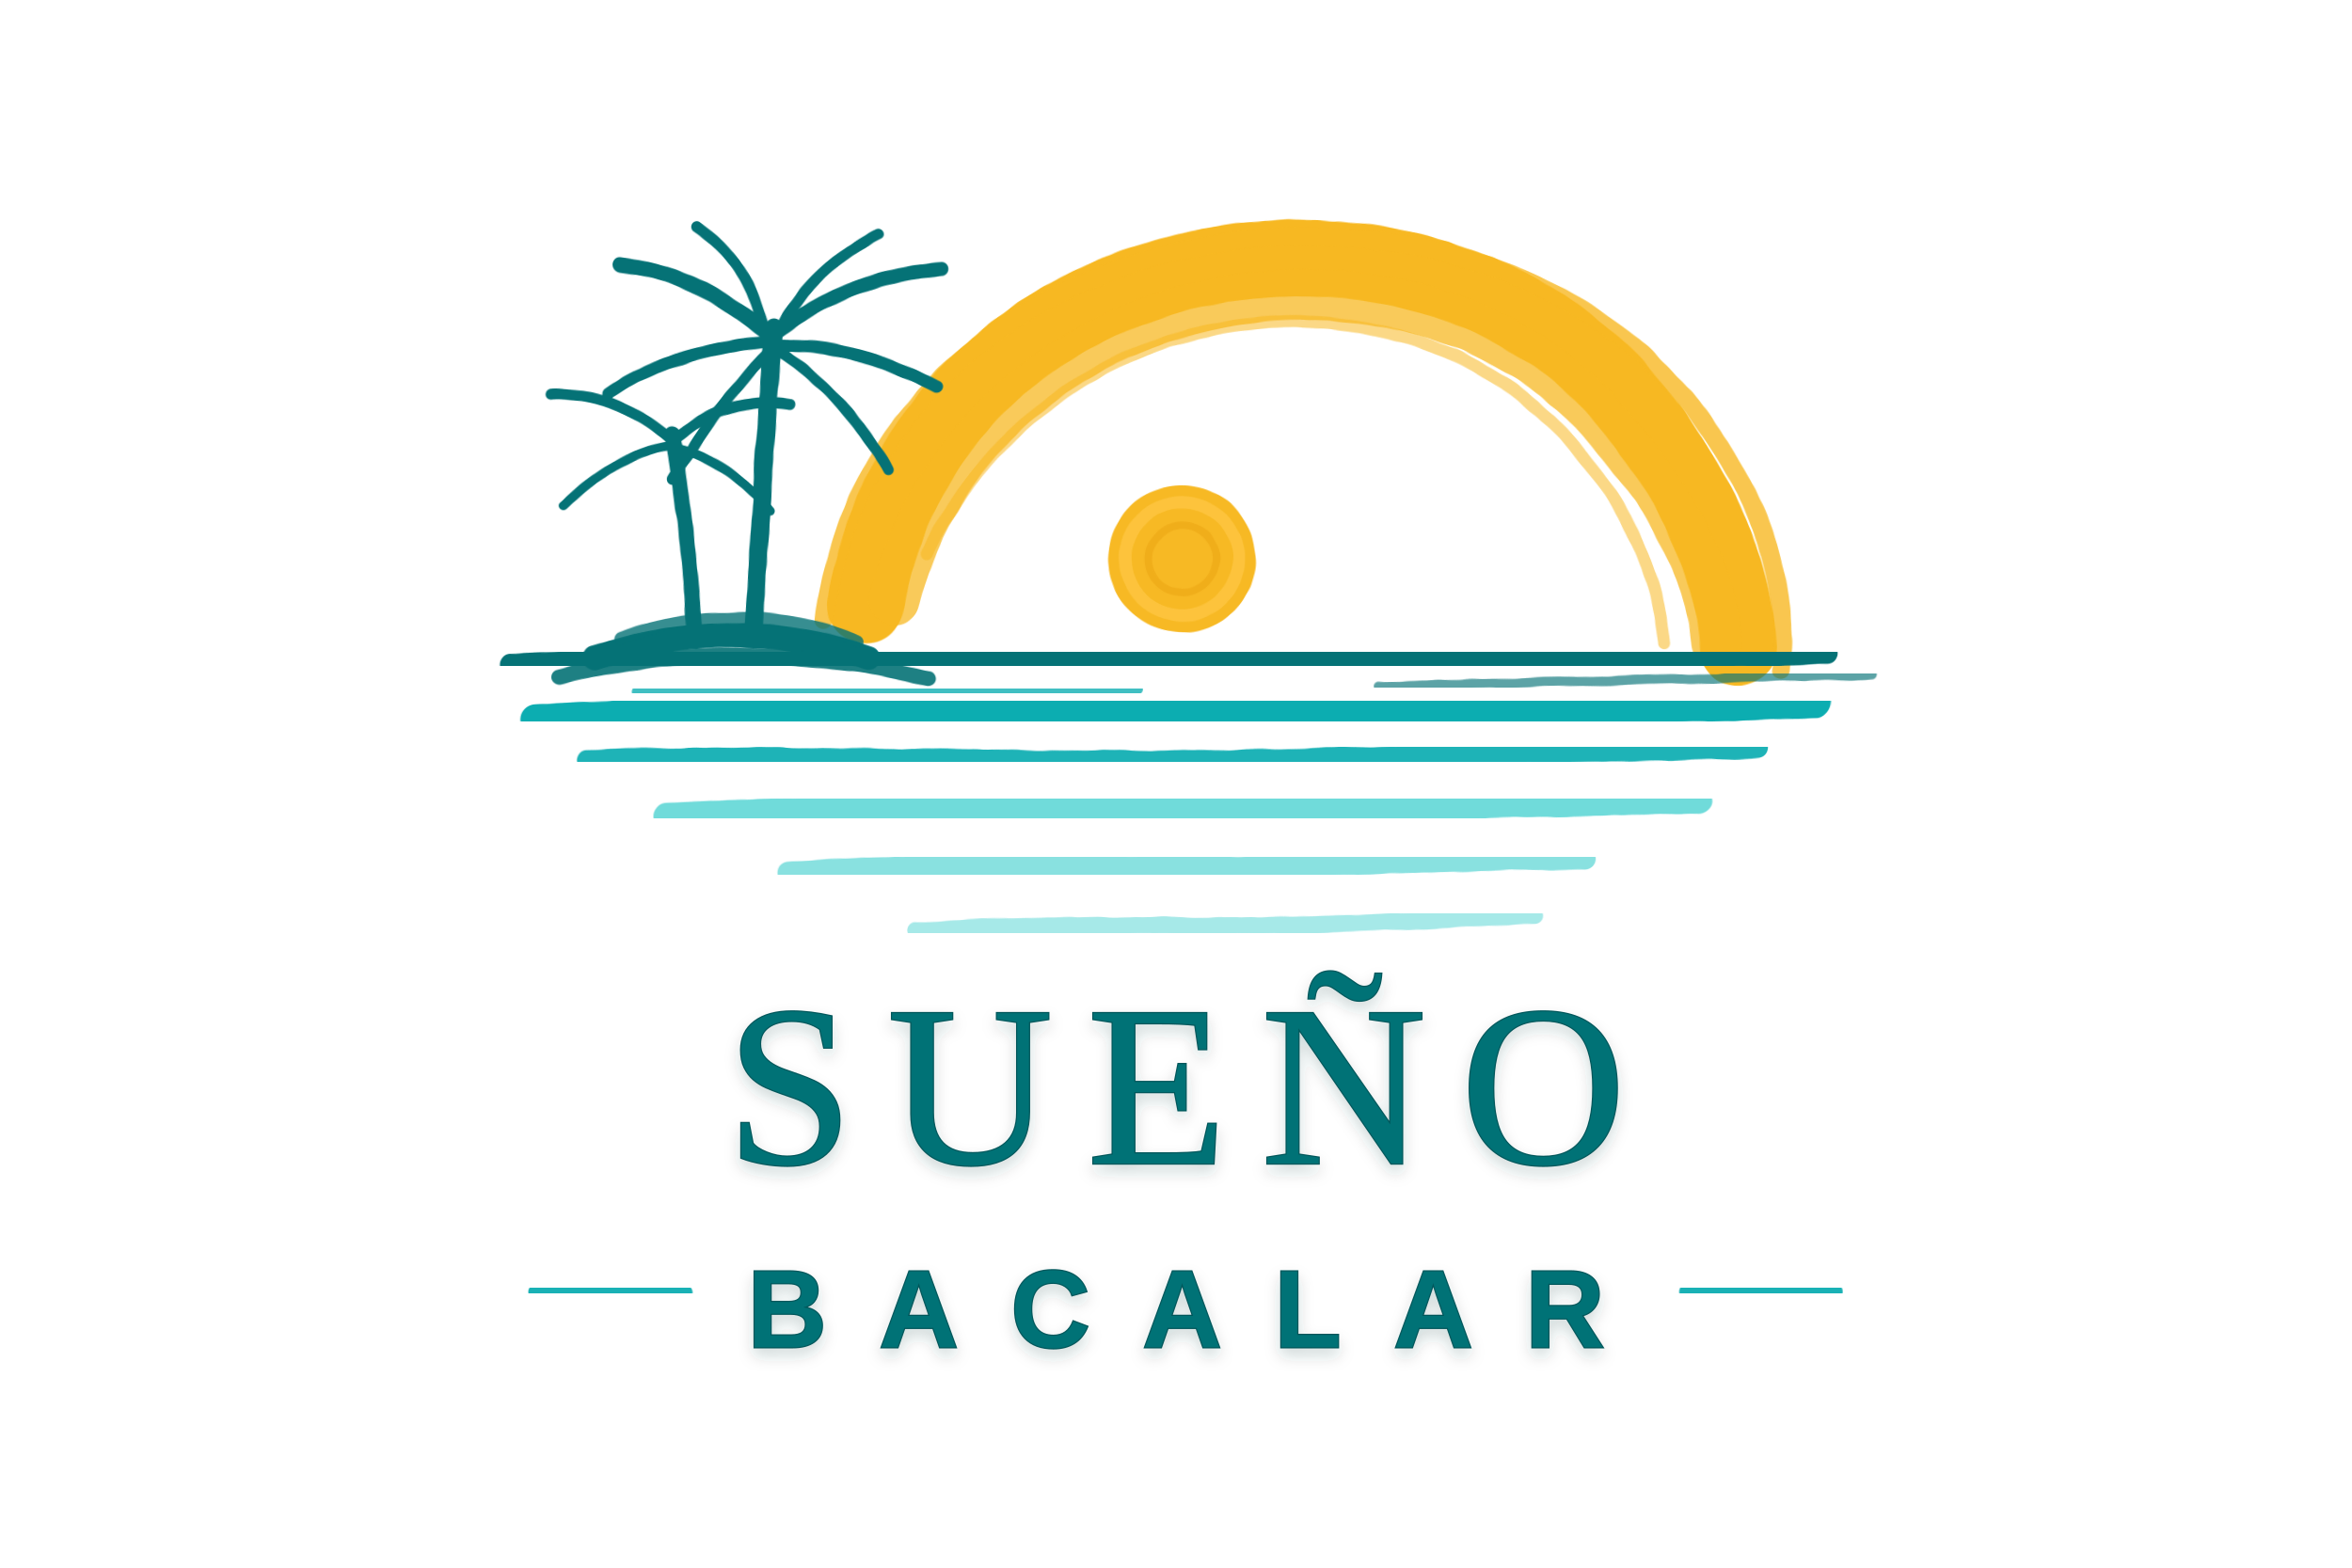
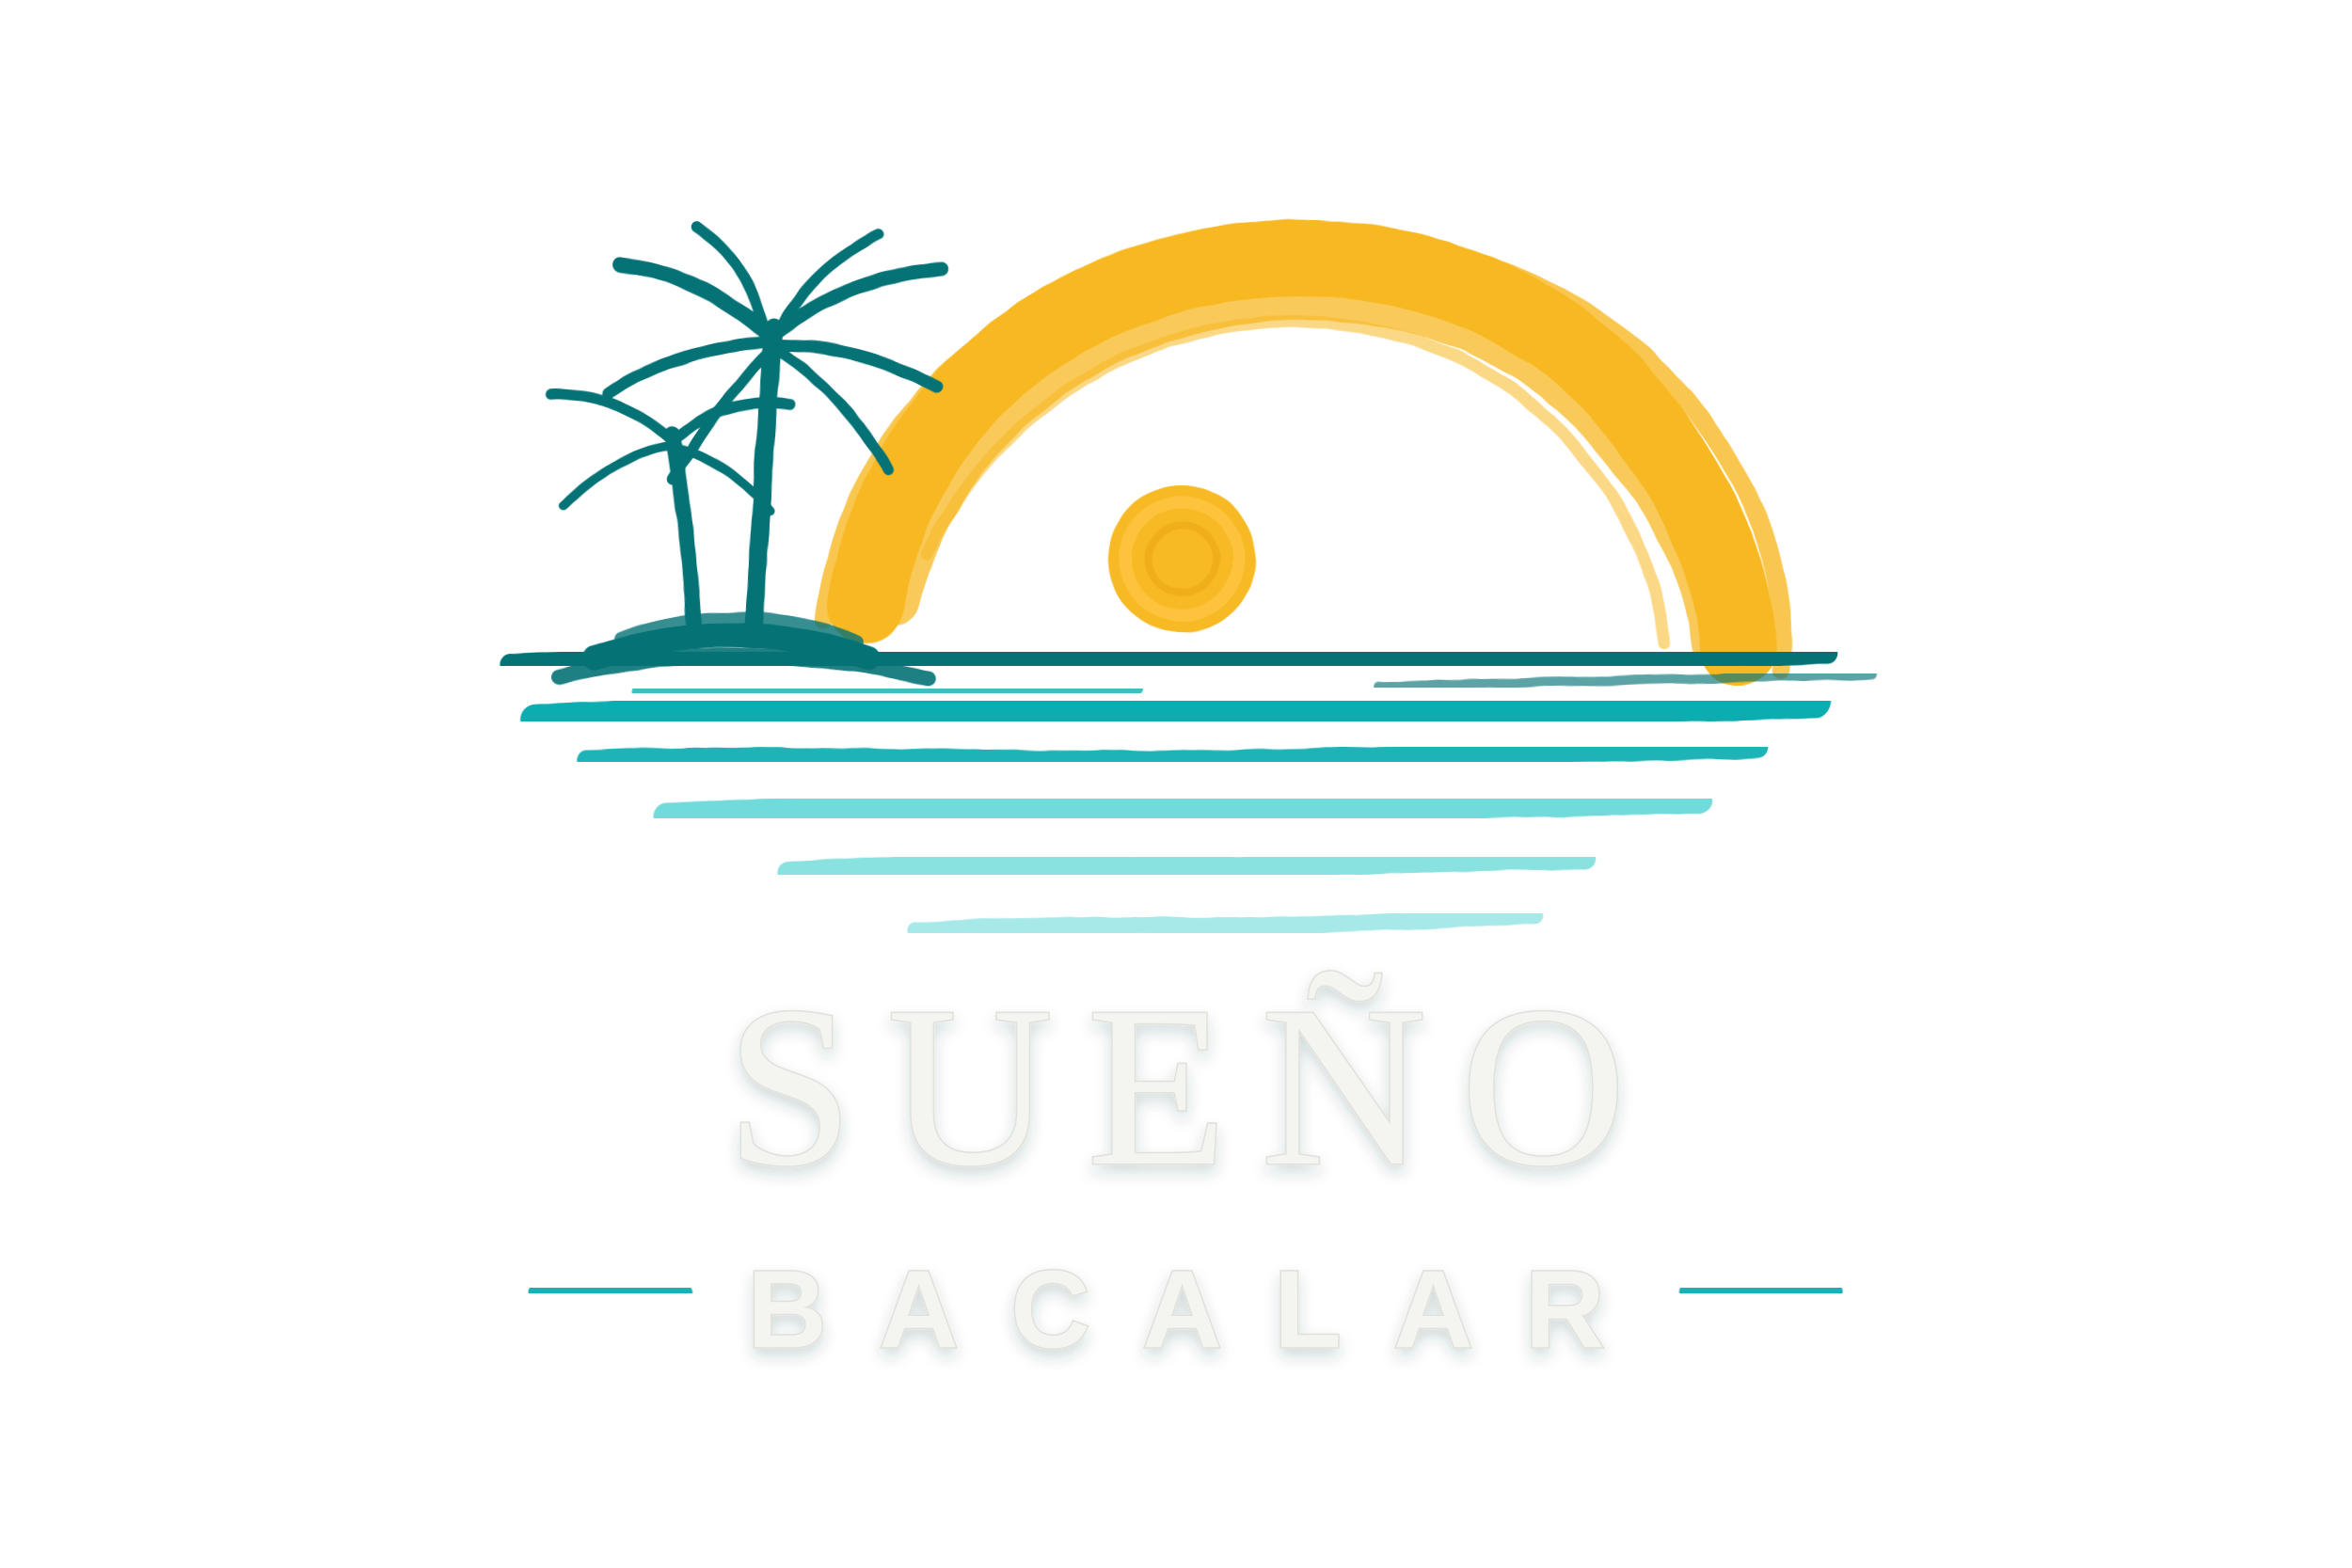
<svg xmlns="http://www.w3.org/2000/svg" viewBox="0 0 1536 1024" role="img" aria-labelledby="title desc">
  <defs>
    <filter id="softShadow" x="-30%" y="-30%" width="160%" height="160%">
      <feDropShadow dx="0" dy="5" stdDeviation="5" flood-color="#06383d" flood-opacity="0.18" />
    </filter>
    <filter id="paintTexture" x="-10%" y="-10%" width="120%" height="120%">
      <feTurbulence type="fractalNoise" baseFrequency="0.035" numOctaves="3" seed="7" result="noise" />
      <feDisplacementMap in="SourceGraphic" in2="noise" scale="2.2" xChannelSelector="R" yChannelSelector="G" />
    </filter>
    <style>
      .yellow{fill:none;stroke:#F7B71E;stroke-linecap:round;stroke-linejoin:round;filter:url(#paintTexture)}
      .tealDark{fill:none;stroke:#057276;stroke-linecap:round;stroke-linejoin:round;filter:url(#paintTexture)}
      .teal{fill:none;stroke:#00A9AD;stroke-linecap:round;stroke-linejoin:round;filter:url(#paintTexture)}
      .aqua{fill:none;stroke:#61D7D6;stroke-linecap:round;stroke-linejoin:round;filter:url(#paintTexture)}
-       .darkText{fill:#057276;stroke:#03565A;stroke-width:1.5;paint-order:stroke fill;filter:url(#softShadow)}
+       .lightText{fill:#F4F4F1;stroke:#E1E1DC;stroke-width:2;paint-order:stroke fill;filter:url(#softShadow)}
    </style>
  </defs>
  <g opacity="0.98">
    <path class="yellow" stroke-width="50" d="M565 395 C610 145 935 102 1066 266 C1118 331 1134 385 1135 423" />
    <path class="yellow" stroke-width="33" opacity="0.75" d="M584 392 C640 177 921 132 1047 275 C1098 333 1118 379 1121 420" />
    <path class="yellow" stroke-width="12" opacity="0.8" d="M538 405 C574 137 940 80 1094 253 C1152 319 1169 386 1163 438" />
    <path class="yellow" stroke-width="8" opacity="0.55" d="M605 362 C692 185 919 164 1028 291 C1064 333 1083 378 1087 420" />
  </g>
  <g filter="url(#paintTexture)">
    <circle cx="772" cy="365" r="48" fill="#F7B71E" opacity="0.97" />
    <circle cx="772" cy="365" r="37" fill="none" stroke="#FFC846" stroke-width="8" opacity="0.7" />
    <circle cx="772" cy="365" r="22" fill="none" stroke="#EBA513" stroke-width="5" opacity="0.55" />
  </g>
  <g stroke="#057276" fill="none" stroke-linecap="round" stroke-linejoin="round" filter="url(#paintTexture)">
    <path stroke-width="16" d="M388 430 C445 410 512 410 567 430" />
    <path stroke-width="10" opacity="0.9" d="M365 442 C438 424 520 423 606 443" />
    <path stroke-width="8" opacity="0.8" d="M405 417 C458 397 521 401 560 419" />
    <path stroke-width="12" d="M492 414 C497 343 500 281 505 214" />
    <path stroke-width="10" d="M454 418 C450 365 446 321 439 283" />
    <path stroke-width="10" d="M505 220 C468 190 435 176 405 173" />
    <path stroke-width="9" d="M503 220 C542 190 579 178 615 176" />
    <path stroke-width="8" d="M501 223 C469 226 429 235 397 257" />
    <path stroke-width="8" d="M504 226 C542 224 580 235 612 253" />
    <path stroke-width="7" d="M500 219 C491 184 478 163 455 148" />
    <path stroke-width="7" d="M507 218 C525 186 547 166 574 153" />
    <path stroke-width="7" d="M502 230 C478 255 457 284 439 313" />
    <path stroke-width="7" d="M508 229 C540 250 562 276 580 307" />
    <path stroke-width="7" d="M439 287 C411 265 387 256 360 258" />
    <path stroke-width="7" d="M439 288 C463 267 491 260 516 264" />
    <path stroke-width="6" d="M438 291 C413 296 388 310 368 330" />
    <path stroke-width="6" d="M441 292 C465 299 486 313 503 334" />
  </g>
  <g>
    <path class="tealDark" stroke-width="14" d="M333 434 C485 426 661 430 836 430 C980 430 1117 430 1193 427" />
    <path class="teal" stroke-width="20" opacity="0.95" d="M350 470 C490 462 650 467 807 466 C980 465 1110 462 1186 459" />
    <path class="teal" stroke-width="13" opacity="0.88" d="M383 496 C535 492 690 500 864 495 C980 492 1068 490 1148 489" />
    <path class="aqua" stroke-width="18" opacity="0.9" d="M436 533 C558 526 696 532 831 529 C967 526 1039 523 1109 523" />
    <path class="aqua" stroke-width="14" opacity="0.75" d="M515 570 C628 562 739 568 844 566 C920 563 984 561 1035 561" />
    <path class="aqua" stroke-width="11" opacity="0.56" d="M598 608 C690 602 775 606 859 604 C921 602 963 599 1002 598" />
    <path class="teal" stroke-width="7" opacity="0.75" d="M416 452 C518 448 652 452 743 450" />
    <path class="tealDark" stroke-width="6" opacity="0.65" d="M900 448 C1009 446 1100 443 1223 441" />
  </g>
  <path class="teal" stroke-width="10" opacity="0.9" d="M350 844 C383 841 417 841 447 844" />
  <path class="teal" stroke-width="10" opacity="0.9" d="M1102 844 C1133 841 1166 841 1198 844" />
  <g text-anchor="middle">
-     <text x="768" y="760" class="darkText" font-family="Georgia, 'Times New Roman', serif" font-size="150" font-weight="500" letter-spacing="22">SUEÑO</text>
-     <text x="768" y="880" class="darkText" font-family="Arial, Helvetica, sans-serif" font-size="72" font-weight="700" letter-spacing="34">BACALAR</text>
+     <text x="768" y="760" class="lightText" font-family="Georgia, 'Times New Roman', serif" font-size="150" font-weight="500" letter-spacing="22">SUEÑO</text>
+     <text x="768" y="880" class="lightText" font-family="Arial, Helvetica, sans-serif" font-size="72" font-weight="700" letter-spacing="34">BACALAR</text>
  </g>
</svg>
